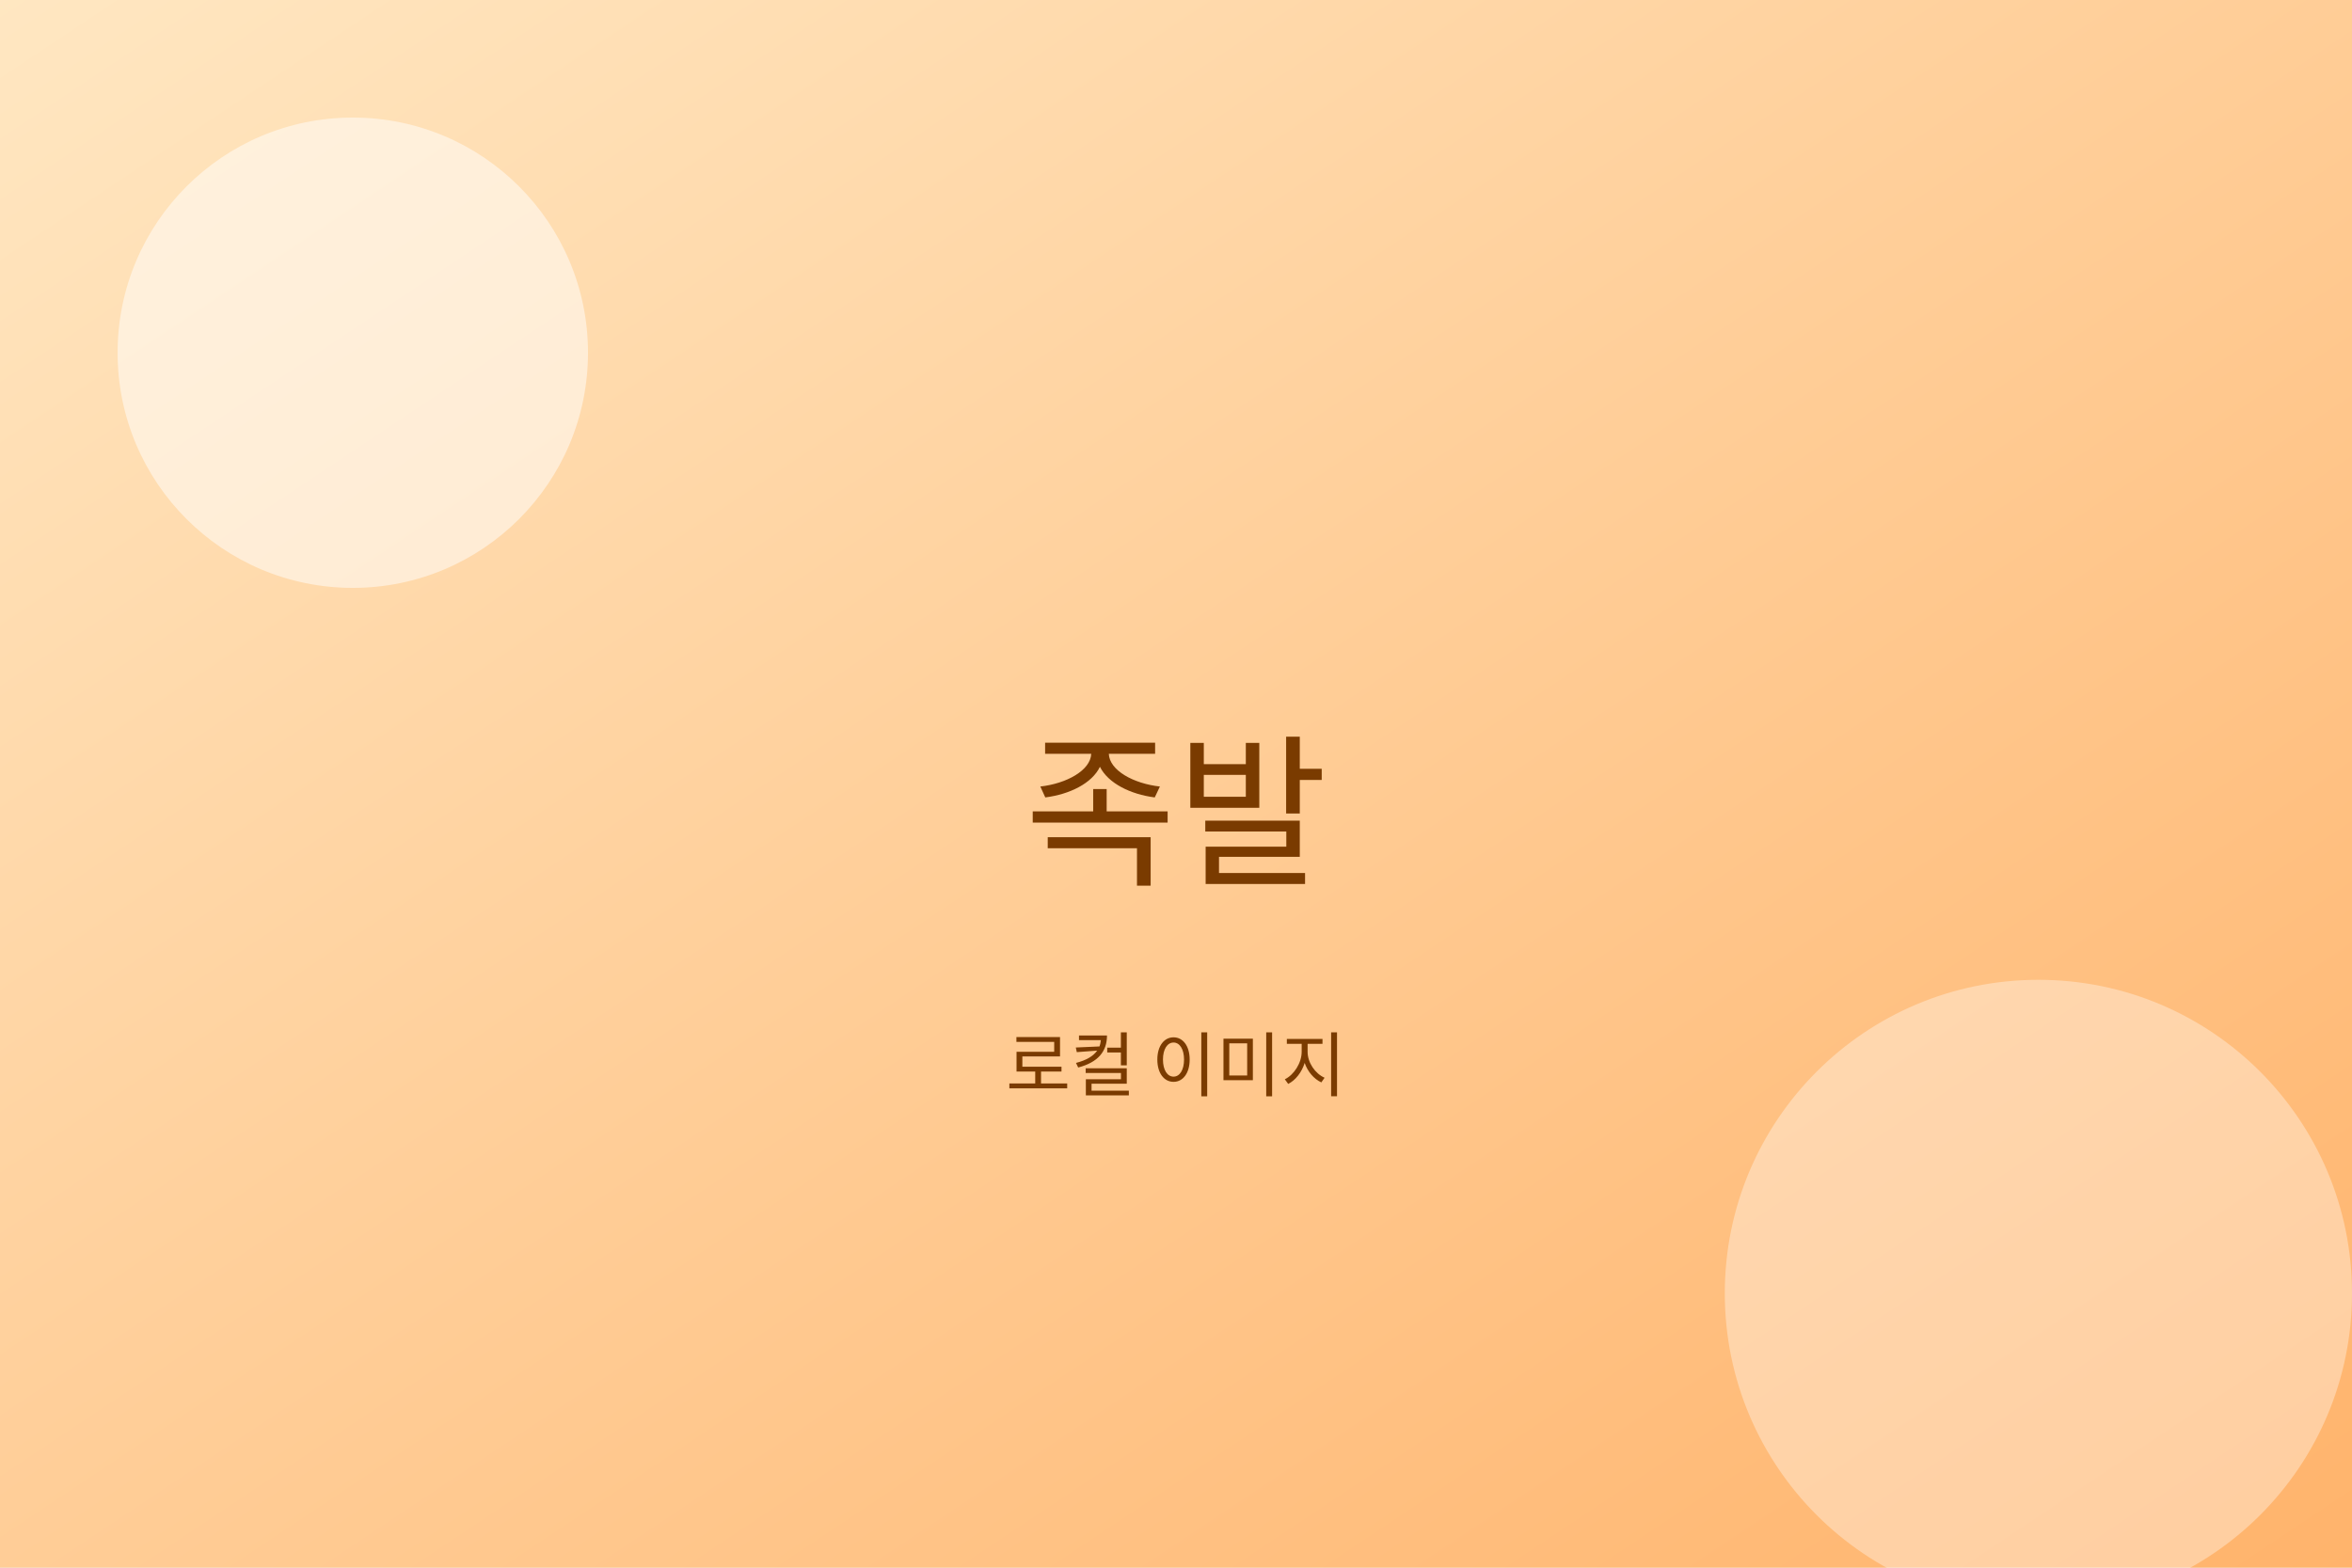
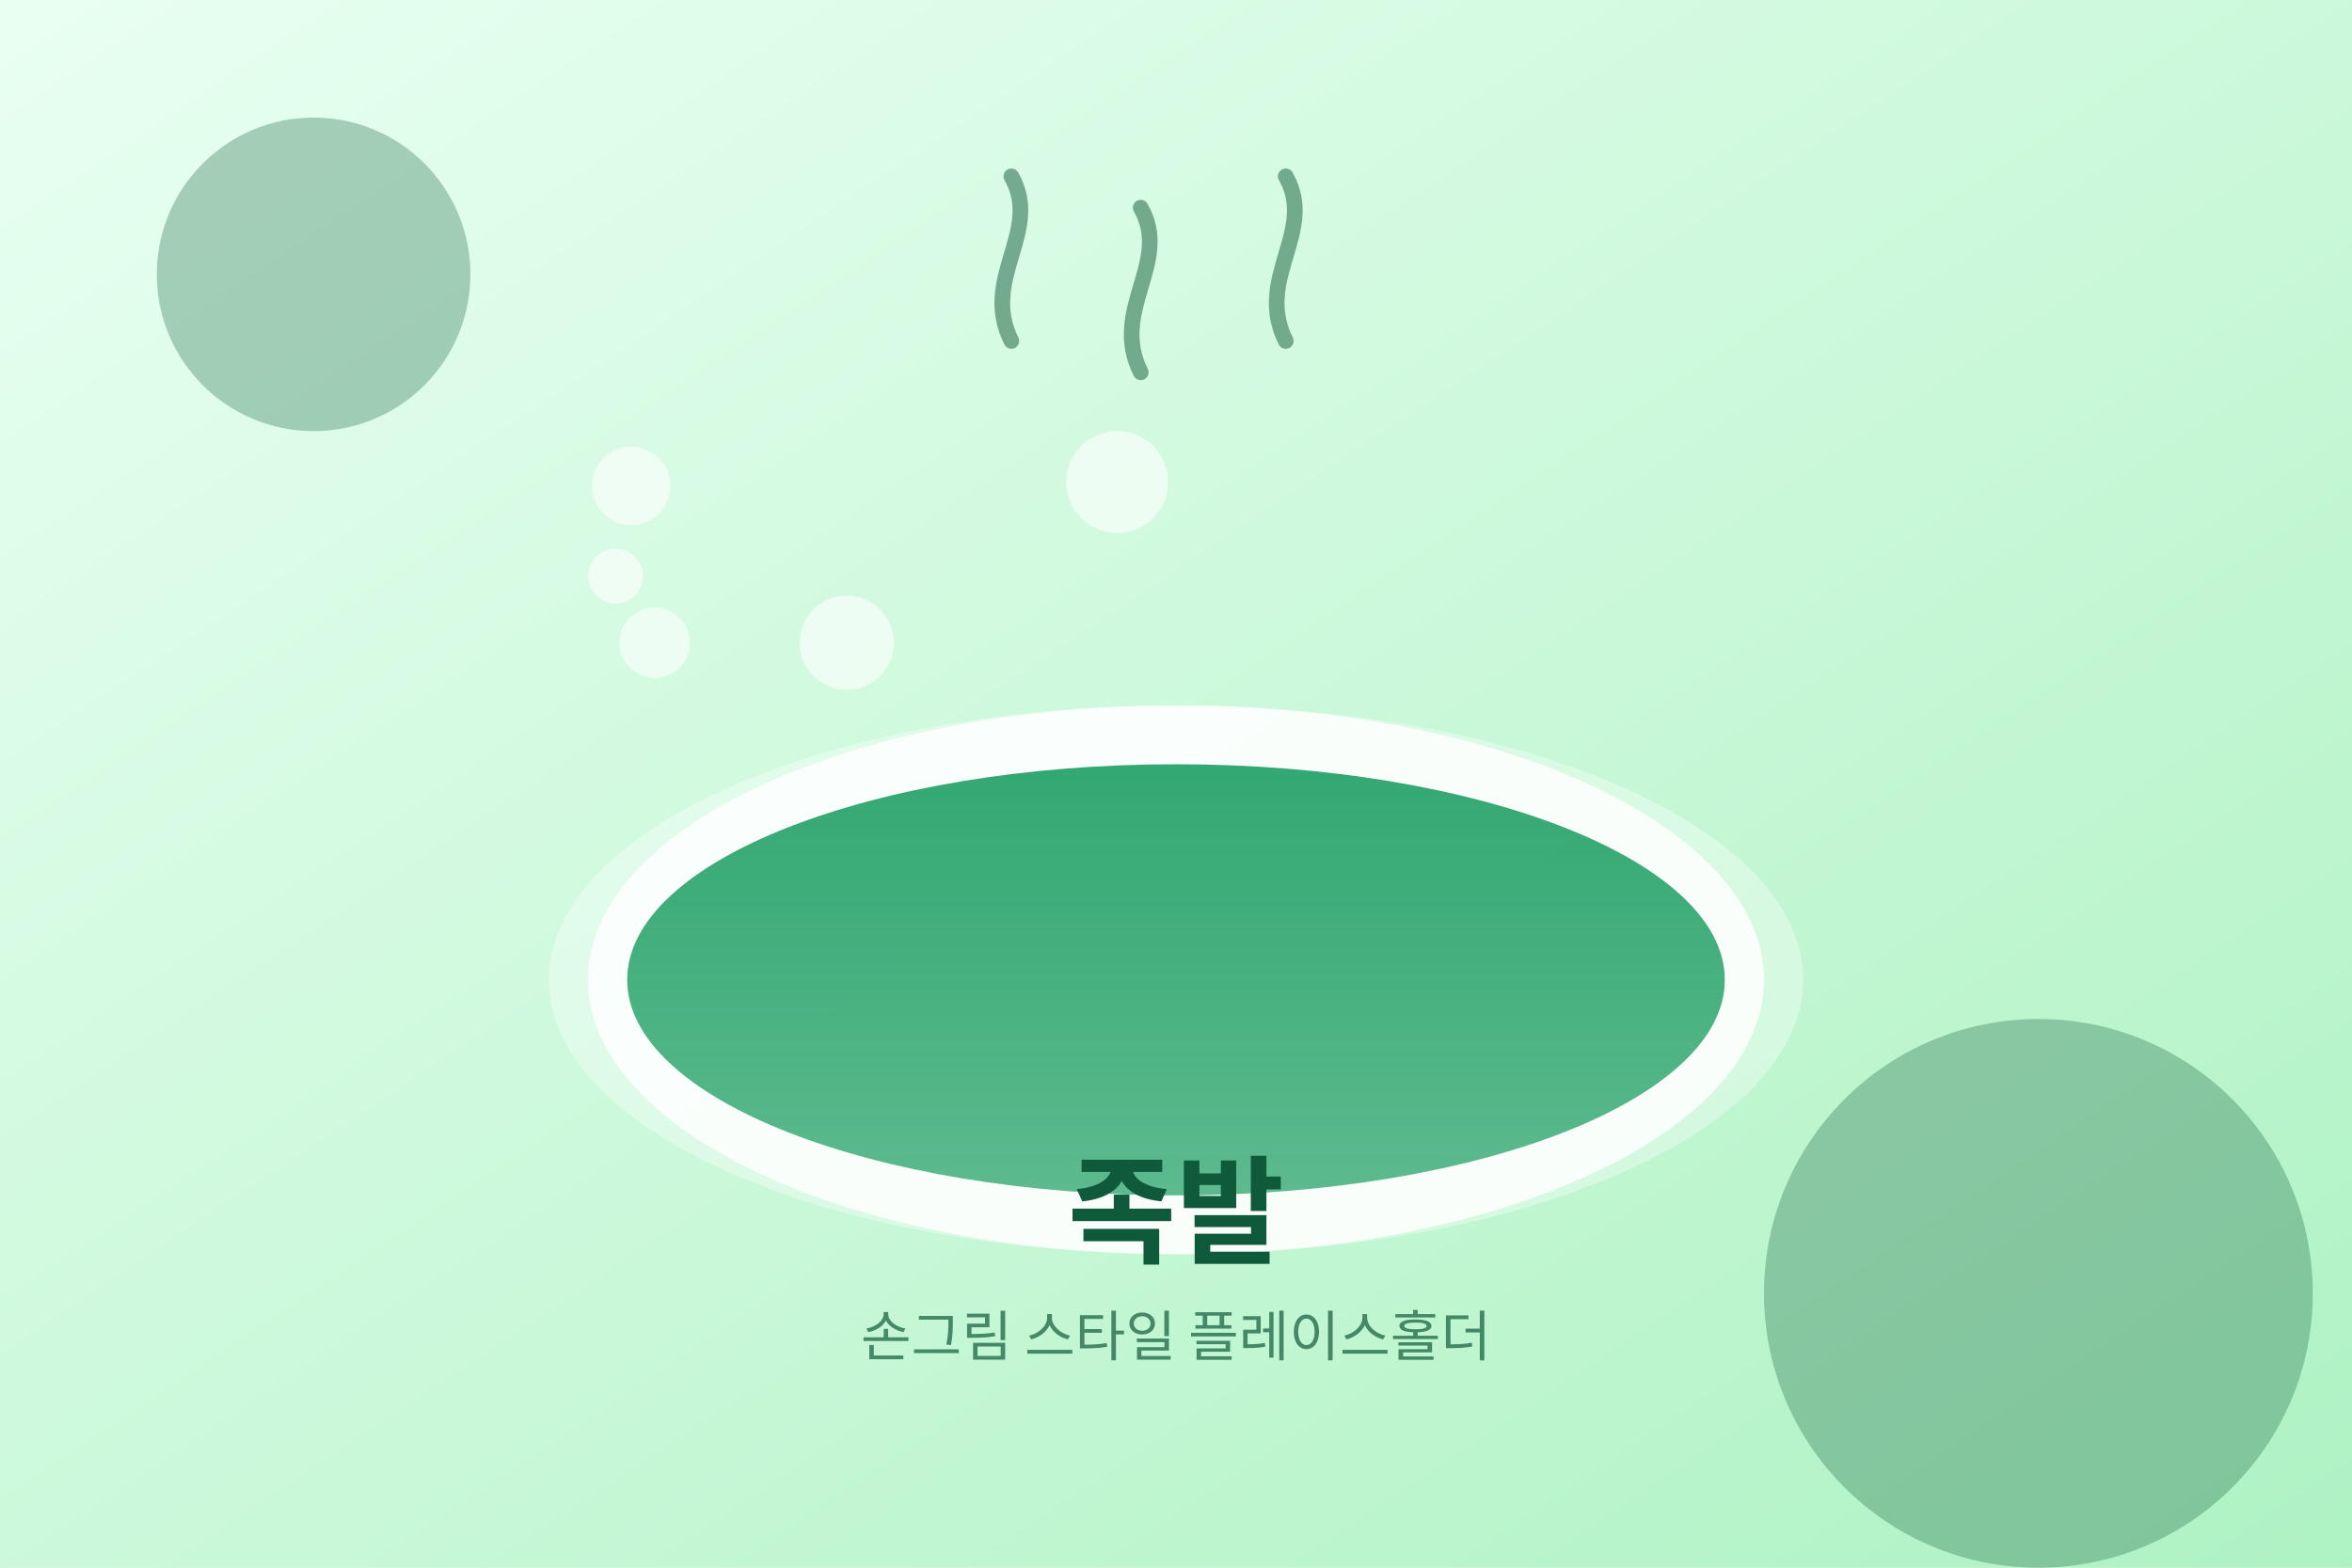
<svg xmlns="http://www.w3.org/2000/svg" width="600" height="400" viewBox="0 0 600 400">
  <defs>
    <linearGradient id="bg" x1="0" y1="0" x2="1" y2="1">
-       <stop offset="0%" stop-color="#ffe7c2" />
-       <stop offset="100%" stop-color="#ffb36b" />
+       <stop offset="0%" stop-color="#e9fff2" />
+       <stop offset="100%" stop-color="#aef2c3" />
+     </linearGradient>
+     <linearGradient id="food" x1="0" y1="0" x2="0" y2="1">
+       <stop offset="0%" stop-color="#28a36a" stop-opacity="0.95" />
+       <stop offset="100%" stop-color="#28a36a" stop-opacity="0.75" />
    </linearGradient>
  </defs>
  <rect width="100%" height="100%" fill="url(#bg)" />
-   <circle cx="90" cy="90" r="60" fill="rgba(255,255,255,0.5)" />
-   <circle cx="520" cy="330" r="80" fill="rgba(255,255,255,0.35)" />
-   <text x="50%" y="52%" dominant-baseline="middle" text-anchor="middle" font-size="42" font-family="Pretendard, 'Apple SD Gothic Neo', sans-serif" fill="#7a3b00">족발</text>
-   <text x="50%" y="68%" dominant-baseline="middle" text-anchor="middle" font-size="18" font-family="Pretendard, 'Apple SD Gothic Neo', sans-serif" fill="#7a3b00">로컬 이미지</text>
+   <g opacity="0.3" fill="#0f5a3a">
+     <circle cx="80" cy="70" r="40" />
+     <circle cx="520" cy="330" r="70" />
+   </g>
+   <g fill="none" stroke="#0f5a3a" stroke-width="4" stroke-linecap="round" opacity="0.5">
+     <path d="M258 87 c -8 -16 8 -28 0 -42" />
+     <path d="M291 95 c -8 -16 8 -28 0 -42" />
+     <path d="M328 87 c -8 -16 8 -28 0 -42" />
+   </g>
+   <ellipse cx="300" cy="250" rx="150" ry="70" fill="#ffffff" opacity="0.85" />
+   <ellipse cx="300" cy="250" rx="160" ry="70" fill="#ffffff" opacity="0.35" />
+   <ellipse cx="300" cy="250" rx="140" ry="55" fill="url(#food)" />
+   <g fill="#ffffff" opacity="0.6">
+     <circle cx="161" cy="124" r="10" />
+     <circle cx="285" cy="123" r="13" />
+     <circle cx="157" cy="147" r="7" />
+     <circle cx="167" cy="164" r="9" />
+     <circle cx="216" cy="164" r="12" />
+   </g>
+   <g font-family="Pretendard, 'Apple SD Gothic Neo', sans-serif" text-anchor="middle">
+     <text x="300" y="320" font-size="30" fill="#0f5a3a" font-weight="700">족발</text>
+     <text x="300" y="346" font-size="14" fill="#0f5a3a" opacity="0.7">손그림 스타일 플레이스홀더</text>
+   </g>
</svg>
